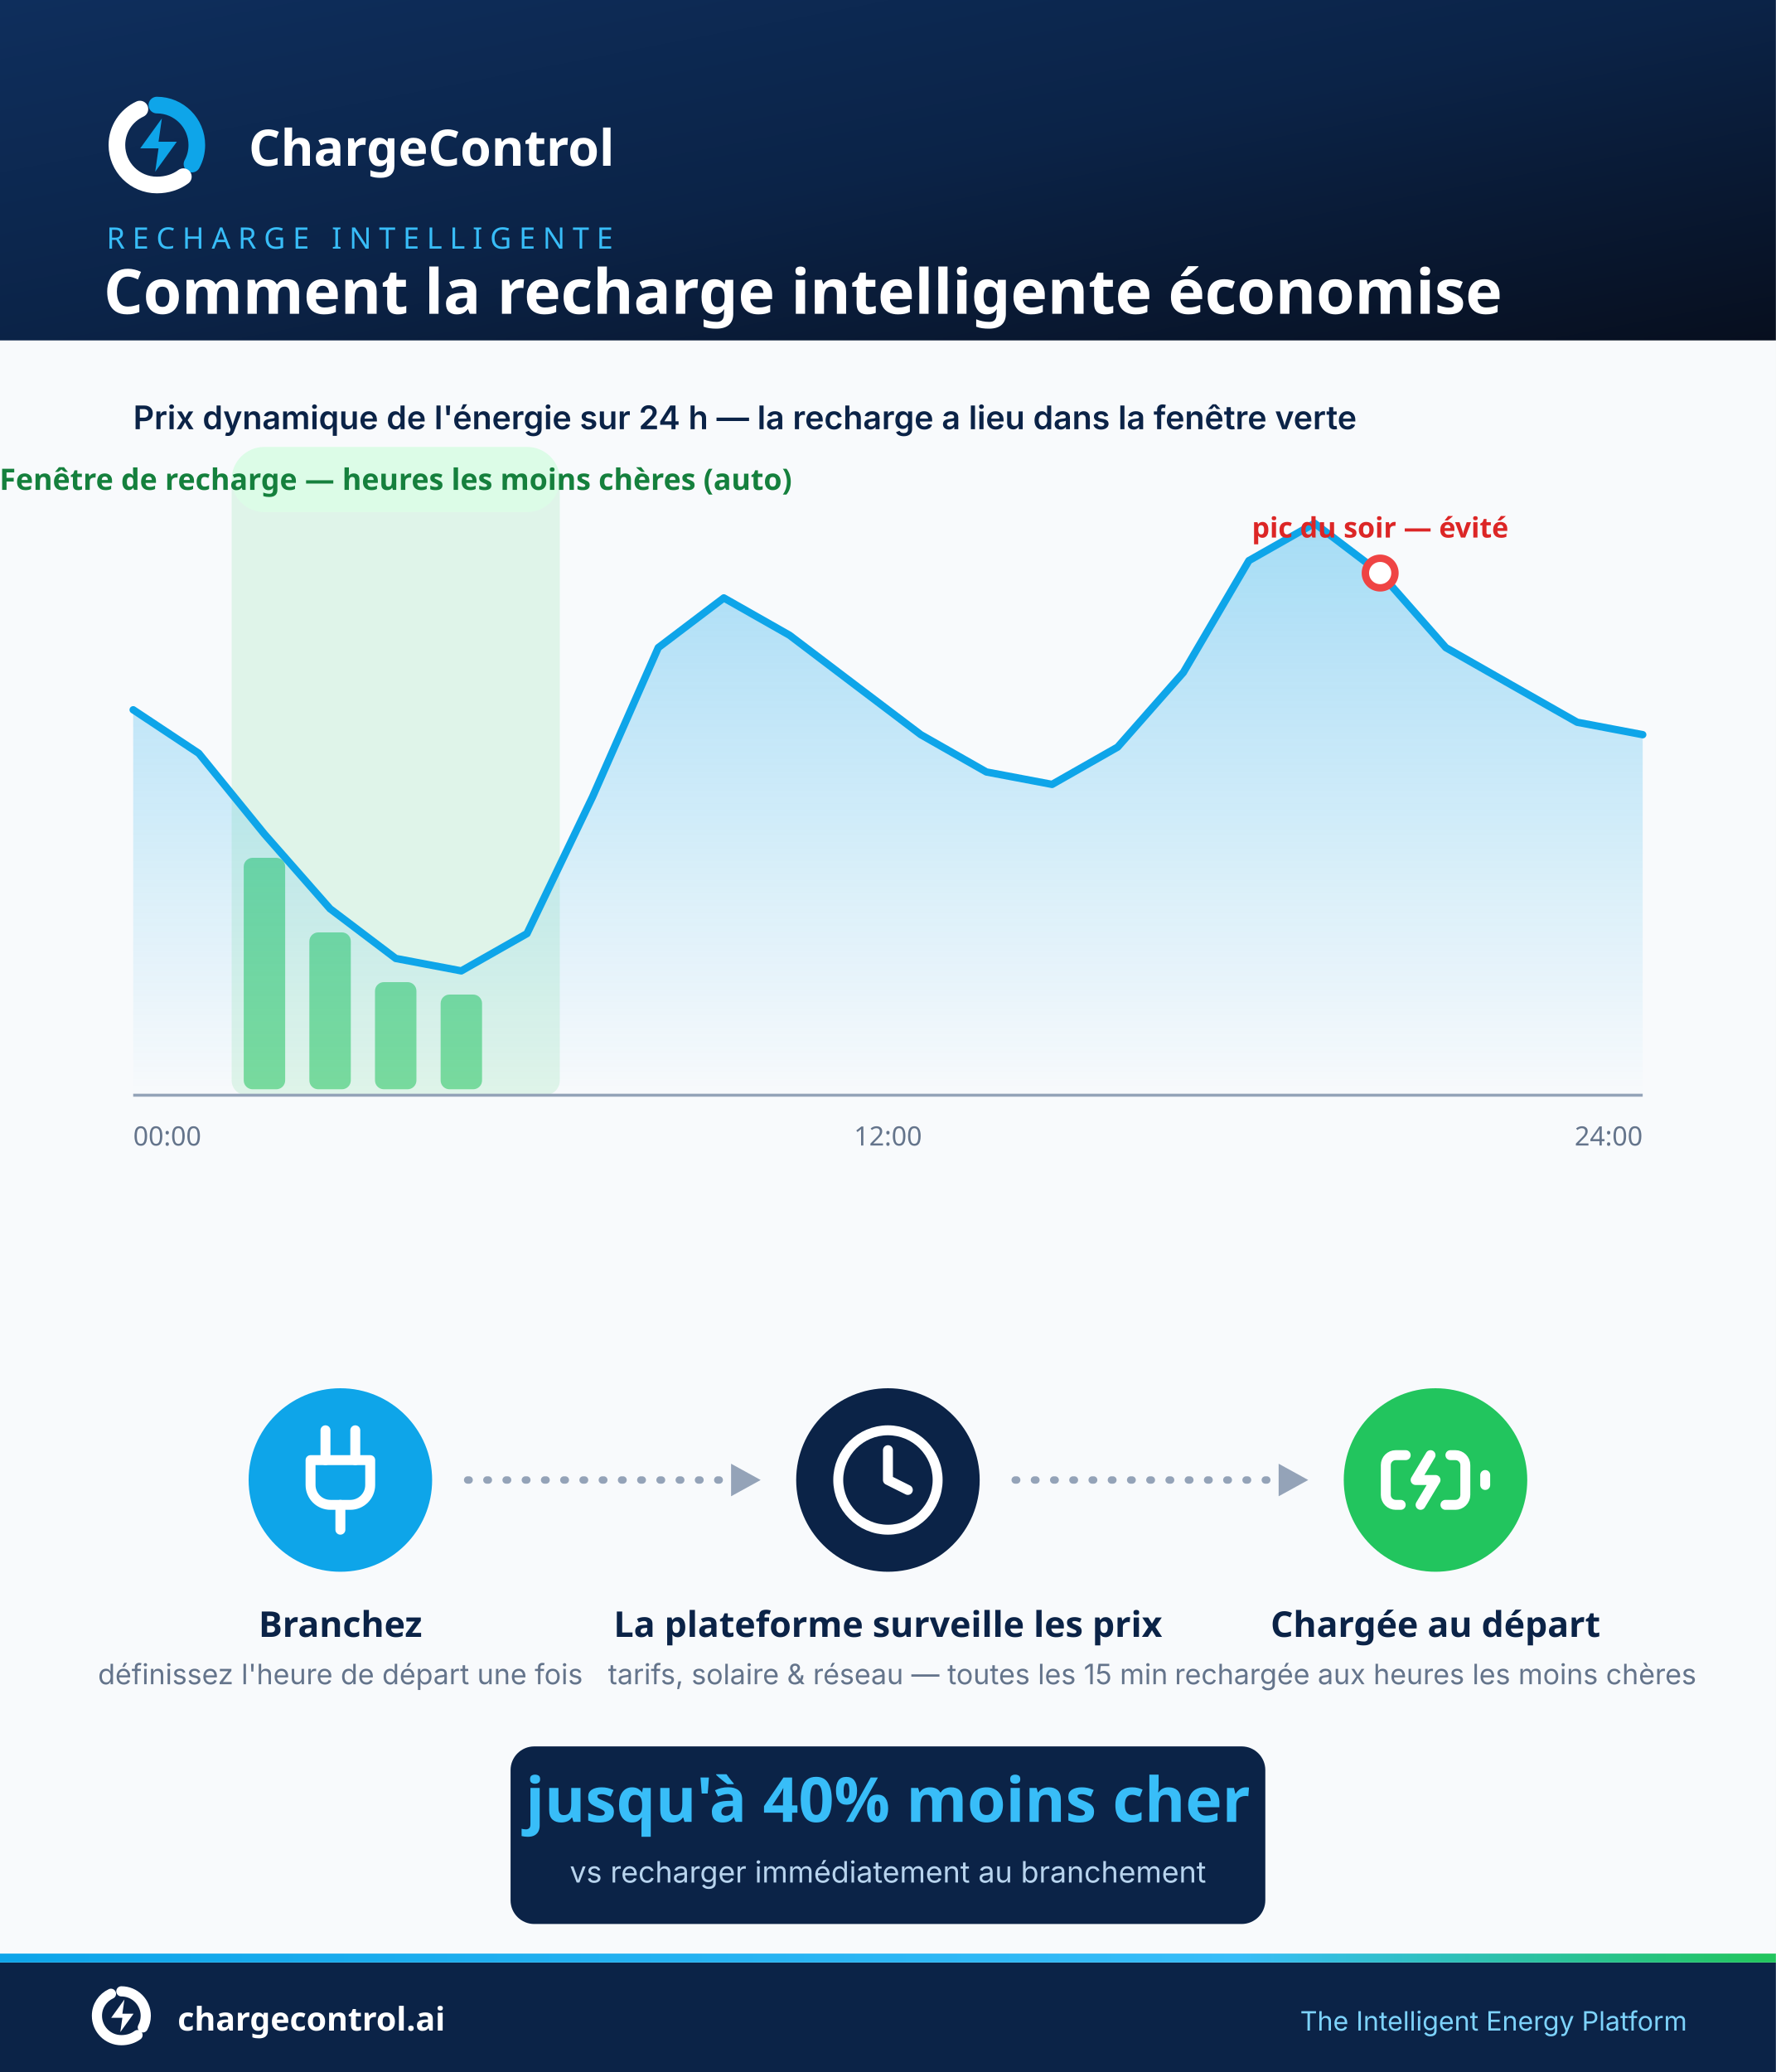
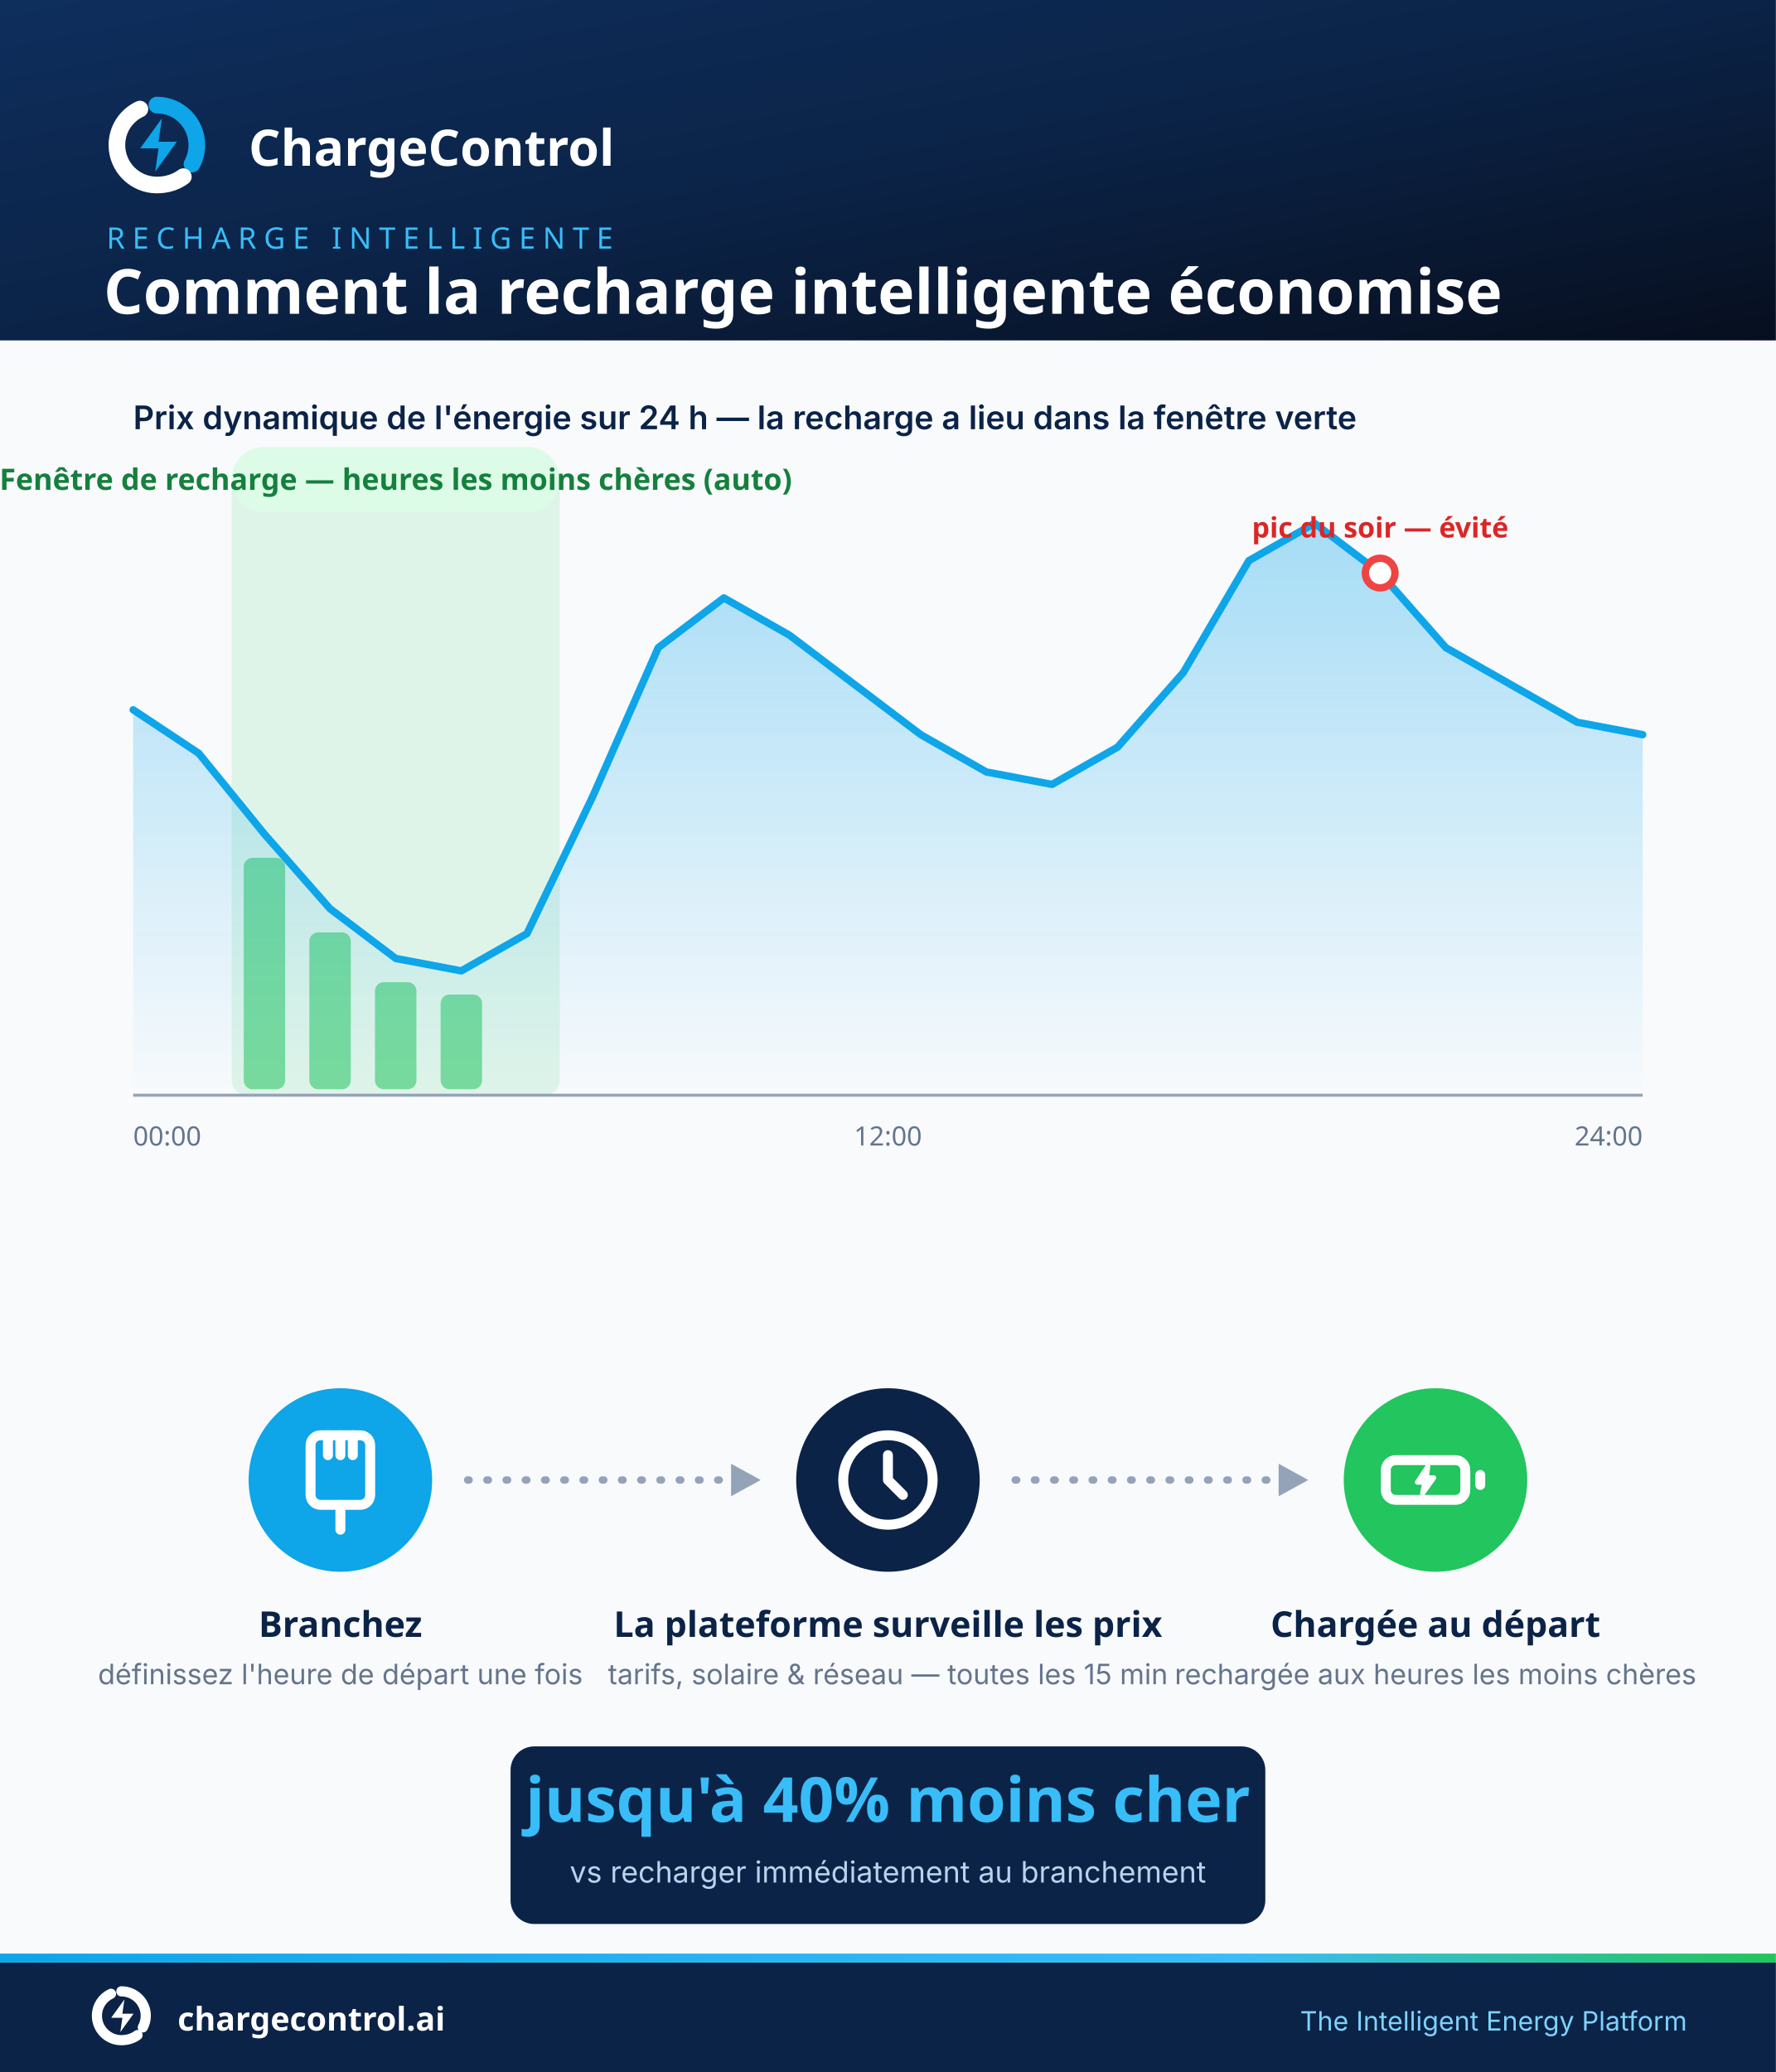
<svg xmlns="http://www.w3.org/2000/svg" viewBox="0 0 1200 1400" width="1200" height="1400">
  <defs>
    <linearGradient id="bgNavy" x1="0%" y1="0%" x2="100%" y2="100%">
      <stop offset="0%" stop-color="#0E2E5C" />
      <stop offset="50%" stop-color="#0B2347" />
      <stop offset="100%" stop-color="#070F1F" />
    </linearGradient>
    <linearGradient id="bgCyan" x1="0%" y1="0%" x2="100%" y2="100%">
      <stop offset="0%" stop-color="#38BDF8" />
      <stop offset="45%" stop-color="#0EA5E9" />
      <stop offset="100%" stop-color="#0B2347" />
    </linearGradient>
    <linearGradient id="bgGreen" x1="0%" y1="0%" x2="100%" y2="100%">
      <stop offset="0%" stop-color="#134E4A" />
      <stop offset="50%" stop-color="#0B2F47" />
      <stop offset="100%" stop-color="#070F1F" />
    </linearGradient>
    <linearGradient id="beam" x1="0%" y1="0%" x2="100%" y2="0%">
      <stop offset="0%" stop-color="#0EA5E9" stop-opacity="0" />
      <stop offset="50%" stop-color="#0EA5E9" stop-opacity="0.35" />
      <stop offset="100%" stop-color="#0EA5E9" stop-opacity="0" />
    </linearGradient>
    <linearGradient id="bar" x1="0%" y1="0%" x2="100%" y2="0%">
      <stop offset="0%" stop-color="#0EA5E9" />
      <stop offset="70%" stop-color="#38BDF8" />
      <stop offset="100%" stop-color="#22C55E" />
    </linearGradient>
    <linearGradient id="curveFill" x1="0%" y1="0%" x2="0%" y2="100%">
      <stop offset="0%" stop-color="#0EA5E9" stop-opacity="0.35" />
      <stop offset="100%" stop-color="#0EA5E9" stop-opacity="0" />
    </linearGradient>
    <linearGradient id="euroFill" x1="0%" y1="0%" x2="0%" y2="100%">
      <stop offset="0%" stop-color="#22C55E" stop-opacity="0.30" />
      <stop offset="100%" stop-color="#22C55E" stop-opacity="0" />
    </linearGradient>
  </defs>
  <rect width="1200" height="1400" fill="#F8FAFC" />
  <rect width="1200" height="230" fill="url(#bgNavy)" />
  <g transform="translate(70,62) scale(2.25)" opacity="1">
    <path d="M16 4C22.627 4 28 9.373 28 16C28 18.068 27.476 20.012 26.545 21.716" stroke="#0EA5E9" stroke-width="5" stroke-linecap="round" fill="none" />
    <path d="M23.95 25.5C21.84 27.08 19.1 28 16 28C9.373 28 4 22.627 4 16C4 11.2 6.8 7.1 10.9 5.2" stroke="#FFFFFF" stroke-width="5" stroke-linecap="round" fill="none" />
    <path d="M17.5 8L11 17h5.5l-1 7L22 15h-5.5l1-7z" fill="#0EA5E9" />
  </g>
  <text x="168" y="112" font-family="Outfit" font-weight="600" font-size="34" fill="#FFFFFF">ChargeControl</text>
  <text x="72" y="168" font-family="Outfit" font-weight="500" font-size="20" letter-spacing="5" fill="#38BDF8">RECHARGE INTELLIGENTE</text>
  <text x="70" y="212" font-family="Outfit" font-weight="700" font-size="42" fill="#FFFFFF">Comment la recharge intelligente économise</text>
  <text x="90" y="290" font-family="Inter" font-weight="600" font-size="22" fill="#0B2347">Prix dynamique de l'énergie sur 24 h — la recharge a lieu dans la fenêtre verte</text>
  <rect x="156.522" y="320" width="221.739" height="420" rx="10" fill="#22C55E" opacity="0.12" />
  <rect x="164.696" y="579.6" width="28" height="156.4" rx="6" fill="#22C55E" opacity="0.55" />
  <rect x="209.043" y="630" width="28" height="106" rx="6" fill="#22C55E" opacity="0.55" />
  <rect x="253.391" y="663.6" width="28" height="72.4" rx="6" fill="#22C55E" opacity="0.55" />
  <rect x="297.739" y="672" width="28" height="64" rx="6" fill="#22C55E" opacity="0.55" />
  <path d="M90.0 479.6 L134.3 509.0 L178.7 563.6 L223.0 614.0 L267.4 647.6 L311.7 656.0 L356.1 630.8 L400.4 538.4 L444.8 437.6 L489.1 404.0 L533.5 429.2 L577.8 462.8 L622.2 496.4 L666.5 521.6 L710.9 530.0 L755.2 504.8 L799.6 454.4 L843.9 378.8 L888.3 353.6 L932.6 387.2 L977.0 437.6 L1021.3 462.8 L1065.7 488.0 L1110.0 496.4 L1110 740 L90 740 Z" fill="url(#curveFill)" />
  <path d="M90.0 479.6 L134.3 509.0 L178.7 563.6 L223.0 614.0 L267.4 647.6 L311.7 656.0 L356.1 630.8 L400.4 538.4 L444.8 437.6 L489.1 404.0 L533.5 429.2 L577.8 462.8 L622.2 496.4 L666.5 521.6 L710.9 530.0 L755.2 504.8 L799.6 454.4 L843.9 378.8 L888.3 353.6 L932.6 387.2 L977.0 437.6 L1021.3 462.8 L1065.7 488.0 L1110.0 496.4" stroke="#0EA5E9" stroke-width="5" fill="none" stroke-linecap="round" stroke-linejoin="round" />
  <line x1="90" y1="740" x2="1110" y2="740" stroke="#94A3B8" stroke-width="2" />
  <text x="90" y="774" font-family="JetBrains Mono" font-size="18" fill="#64748B">00:00</text>
  <text x="600" y="774" text-anchor="middle" font-family="JetBrains Mono" font-size="18" fill="#64748B">12:00</text>
  <text x="1110" y="774" text-anchor="end" font-family="JetBrains Mono" font-size="18" fill="#64748B">24:00</text>
  <rect x="156.522" y="302" width="221.739" height="44" rx="22" fill="#DCFCE7" />
  <text x="267.391" y="331" text-anchor="middle" font-family="Outfit" font-weight="600" font-size="20" fill="#15803D">Fenêtre de recharge — heures les moins chères (auto)</text>
  <circle cx="932.609" cy="387.2" r="10" fill="#FFFFFF" stroke="#EF4444" stroke-width="5" />
  <text x="932.609" y="363.2" text-anchor="middle" font-family="Outfit" font-weight="600" font-size="19" fill="#DC2626">pic du soir — évité</text>
  <line x1="316" y1="1000" x2="498" y2="1000" stroke="#94A3B8" stroke-width="5" stroke-linecap="round" stroke-dasharray="1 12" />
  <path d="M514 1000 l-20 -11 v22 z" fill="#94A3B8" />
  <line x1="686" y1="1000" x2="868" y2="1000" stroke="#94A3B8" stroke-width="5" stroke-linecap="round" stroke-dasharray="1 12" />
  <path d="M884 1000 l-20 -11 v22 z" fill="#94A3B8" />
  <circle cx="230" cy="1000" r="62" fill="#0EA5E9" />
  <g transform="translate(189.7,959.7) scale(3.358333)">
-     <path d="M12 22v-5" fill="none" stroke="#FFFFFF" stroke-width="2" stroke-linecap="round" stroke-linejoin="round" />
-     <path d="M9 8V2" fill="none" stroke="#FFFFFF" stroke-width="2" stroke-linecap="round" stroke-linejoin="round" />
-     <path d="M15 8V2" fill="none" stroke="#FFFFFF" stroke-width="2" stroke-linecap="round" stroke-linejoin="round" />
-     <path d="M18 8v5a4 4 0 0 1-4 4h-4a4 4 0 0 1-4-4V8Z" fill="none" stroke="#FFFFFF" stroke-width="2" stroke-linecap="round" stroke-linejoin="round" />
+     <rect x="6" y="3" width="12" height="14" rx="2" fill="none" stroke="#FFFFFF" stroke-width="2" stroke-linecap="round" stroke-linejoin="round" />
+     <line x1="9.5" y1="3" x2="9.5" y2="7" fill="none" stroke="#FFFFFF" stroke-width="2" stroke-linecap="round" stroke-linejoin="round" />
+     <line x1="12" y1="3" x2="12" y2="7" fill="none" stroke="#FFFFFF" stroke-width="2" stroke-linecap="round" stroke-linejoin="round" />
+     <line x1="14.5" y1="3" x2="14.5" y2="7" fill="none" stroke="#FFFFFF" stroke-width="2" stroke-linecap="round" stroke-linejoin="round" />
+     <path d="M12 17v5" fill="none" stroke="#FFFFFF" stroke-width="2" stroke-linecap="round" stroke-linejoin="round" />
  </g>
  <text x="230" y="1106" text-anchor="middle" font-family="Outfit" font-weight="600" font-size="24" fill="#0B2347">Branchez</text>
  <text x="230" y="1138" text-anchor="middle" font-family="Inter" font-size="19" fill="#64748B">définissez l'heure de départ une fois</text>
  <circle cx="600" cy="1000" r="62" fill="#0B2347" />
  <g transform="translate(559.7,959.7) scale(3.358333)">
-     <circle cx="12" cy="12" r="10" fill="none" stroke="#FFFFFF" stroke-width="2" stroke-linecap="round" stroke-linejoin="round" />
-     <polyline points="12 6 12 12 16 14" fill="none" stroke="#FFFFFF" stroke-width="2" stroke-linecap="round" stroke-linejoin="round" />
+     <circle cx="12" cy="12" r="9" fill="none" stroke="#FFFFFF" stroke-width="2" stroke-linecap="round" stroke-linejoin="round" />
+     <path d="M12 7v5l3 3" fill="none" stroke="#FFFFFF" stroke-width="2" stroke-linecap="round" stroke-linejoin="round" />
  </g>
  <text x="600" y="1106" text-anchor="middle" font-family="Outfit" font-weight="600" font-size="24" fill="#0B2347">La plateforme surveille les prix</text>
  <text x="600" y="1138" text-anchor="middle" font-family="Inter" font-size="19" fill="#64748B">tarifs, solaire &amp; réseau — toutes les 15 min</text>
  <circle cx="970" cy="1000" r="62" fill="#22C55E" />
  <g transform="translate(929.7,959.7) scale(3.358333)">
-     <path d="M15 7h1a2 2 0 0 1 2 2v6a2 2 0 0 1-2 2h-2" fill="none" stroke="#FFFFFF" stroke-width="2" stroke-linecap="round" stroke-linejoin="round" />
-     <path d="M6 7H4a2 2 0 0 0-2 2v6a2 2 0 0 0 2 2h1" fill="none" stroke="#FFFFFF" stroke-width="2" stroke-linecap="round" stroke-linejoin="round" />
-     <path d="m11 7-3 5h4l-3 5" fill="none" stroke="#FFFFFF" stroke-width="2" stroke-linecap="round" stroke-linejoin="round" />
-     <line x1="22" x2="22" y1="11" y2="13" fill="none" stroke="#FFFFFF" stroke-width="2" stroke-linecap="round" stroke-linejoin="round" />
+     <rect x="2" y="8" width="16" height="8" rx="2" fill="none" stroke="#FFFFFF" stroke-width="2" stroke-linecap="round" stroke-linejoin="round" />
+     <path d="M21 11v2" fill="none" stroke="#FFFFFF" stroke-width="2" stroke-linecap="round" stroke-linejoin="round" />
+     <path d="M10.45 9.30 L8.35 12.45 h1.50 l-0.45 2.25 L11.65 11.55 h-1.50 z" fill="#FFFFFF" stroke="#FFFFFF" stroke-width="1" stroke-linecap="round" stroke-linejoin="round" />
  </g>
  <text x="970" y="1106" text-anchor="middle" font-family="Outfit" font-weight="600" font-size="24" fill="#0B2347">Chargée au départ</text>
  <text x="970" y="1138" text-anchor="middle" font-family="Inter" font-size="19" fill="#64748B">rechargée aux heures les moins chères</text>
  <rect x="345" y="1180" width="510" height="120" rx="16" fill="#0B2347" />
  <text x="600" y="1231" text-anchor="middle" font-family="Outfit" font-weight="700" font-size="42" fill="#38BDF8">jusqu'à 40% moins cher</text>
  <text x="600" y="1272" text-anchor="middle" font-family="Inter" font-size="20" fill="#B8D4EE">vs recharger immédiatement au branchement</text>
  <rect y="1326" width="1200" height="74" fill="#0B2347" />
  <g transform="translate(60,1340) scale(1.375)" opacity="1">
    <path d="M16 4C22.627 4 28 9.373 28 16C28 18.068 27.476 20.012 26.545 21.716" stroke="#FFFFFF" stroke-width="5" stroke-linecap="round" fill="none" />
    <path d="M23.95 25.5C21.84 27.08 19.1 28 16 28C9.373 28 4 22.627 4 16C4 11.2 6.8 7.1 10.9 5.2" stroke="#FFFFFF" stroke-width="5" stroke-linecap="round" fill="none" />
    <path d="M17.5 8L11 17h5.5l-1 7L22 15h-5.5l1-7z" fill="#FFFFFF" />
  </g>
  <text x="120" y="1372" font-family="Outfit" font-weight="600" font-size="22" fill="#FFFFFF">chargecontrol.ai</text>
  <text x="1140" y="1372" text-anchor="end" font-family="Inter" font-size="18" fill="#7DD3FC">The Intelligent Energy Platform</text>
  <rect y="1320" width="1200" height="6" fill="url(#bar)" />
</svg>
